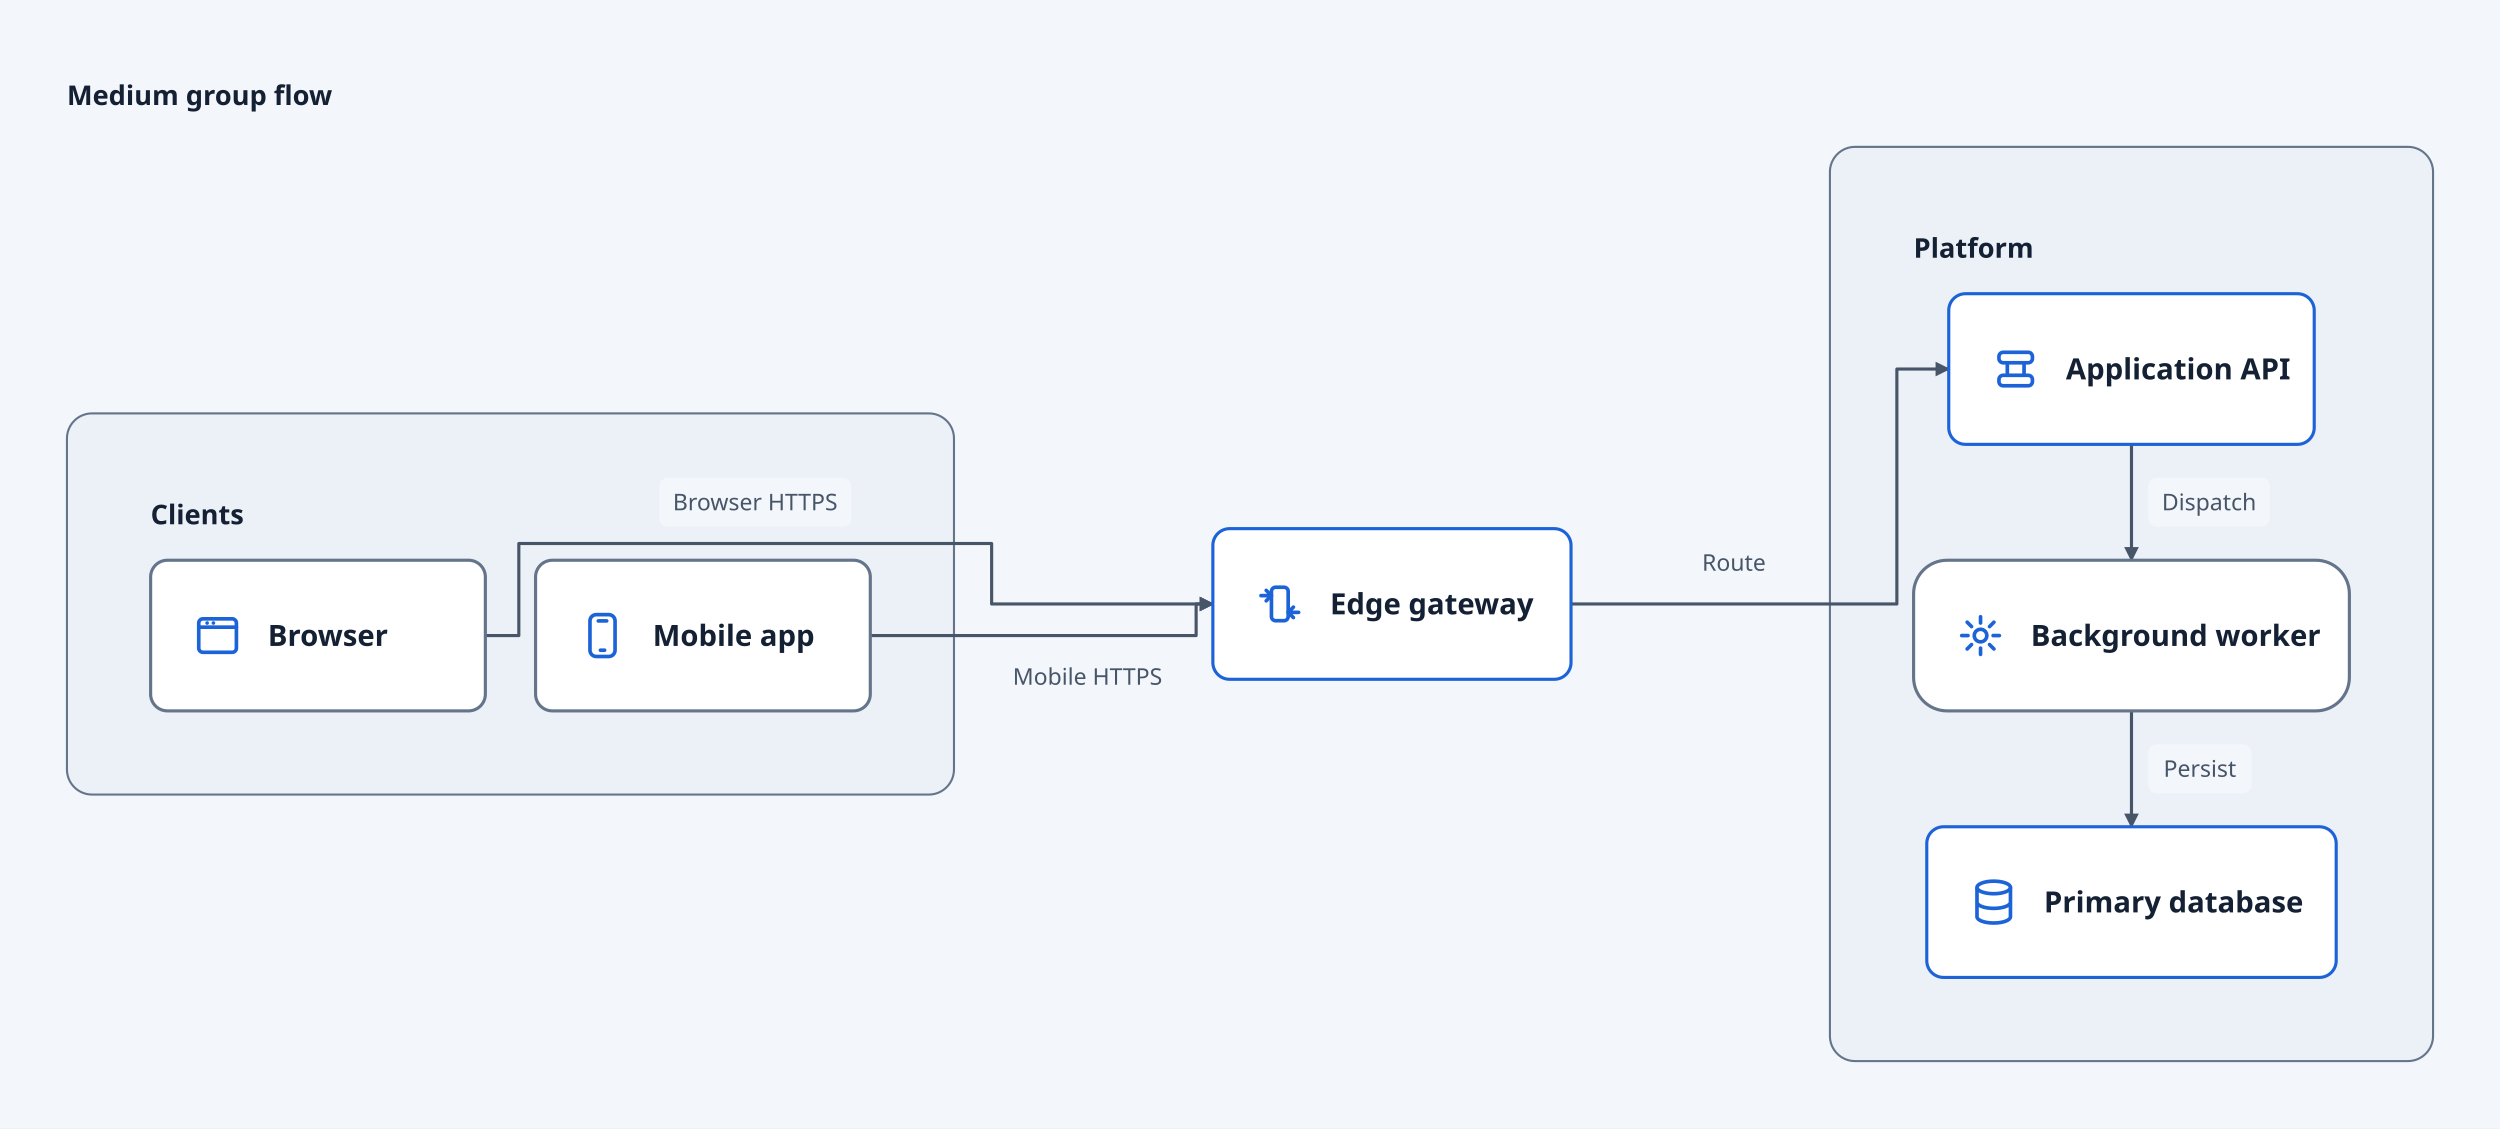
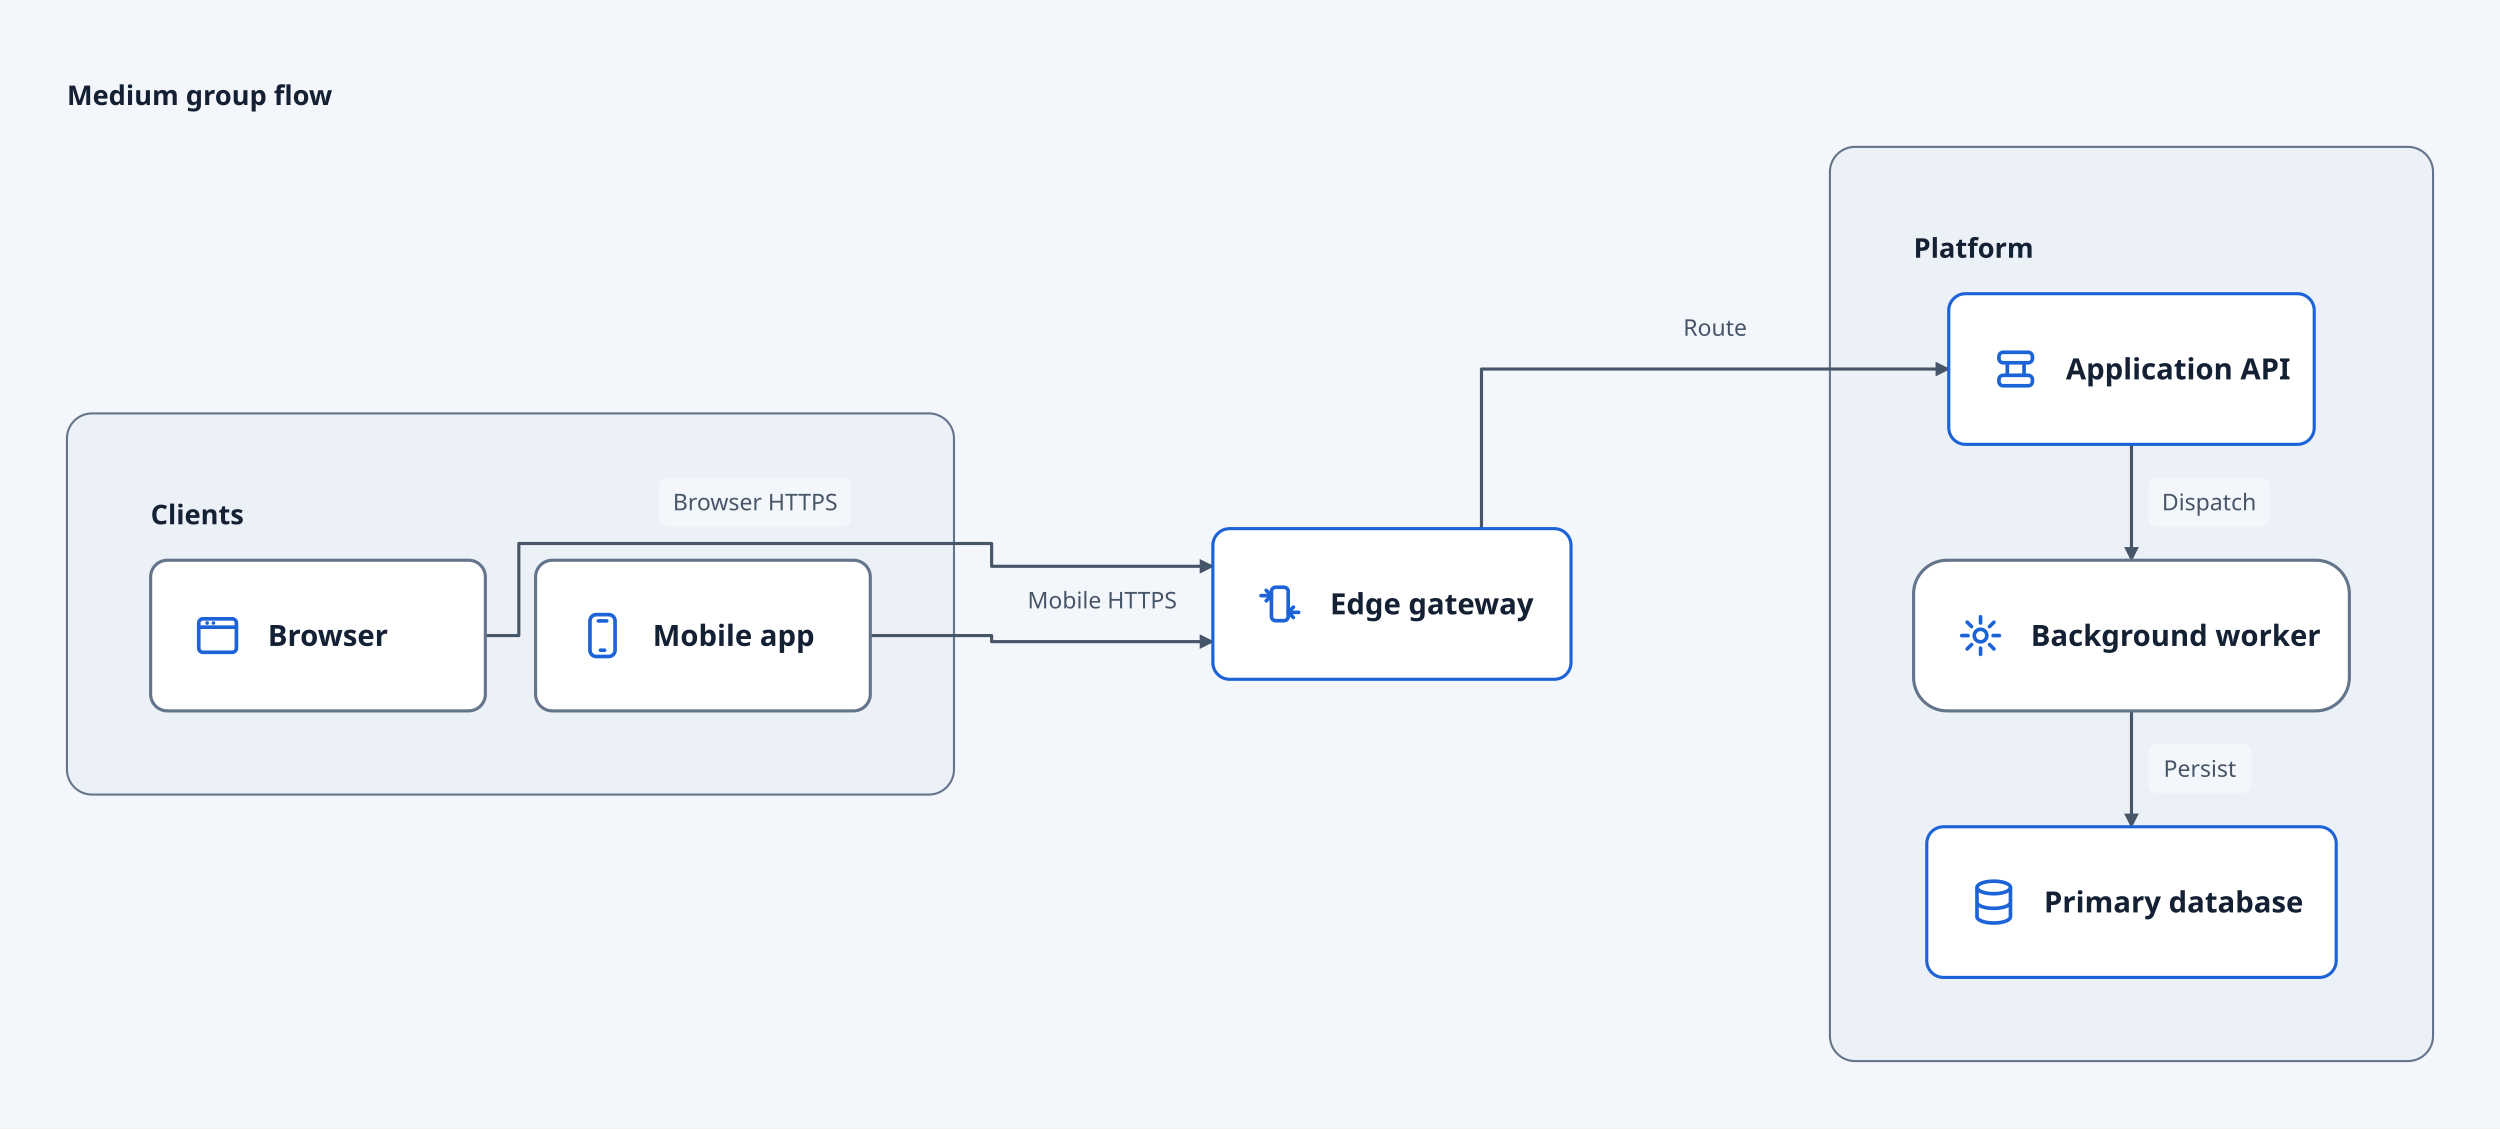
- <svg xmlns="http://www.w3.org/2000/svg" width="1195" height="539.2" viewBox="0 0 1195 539.2" role="img" aria-labelledby="stack-title stack-description" data-engine-version="0.8.0" data-theme-id="default" data-theme-version="0.6.0" data-theme-revision="sha256:4d4e9dcda36bf2a5187a233c0be74c9e9302f41d5021e1fa2a73712837ff55c1">
+ <svg xmlns="http://www.w3.org/2000/svg" width="1195" height="539.2" viewBox="0 0 1195 539.2" role="img" aria-labelledby="stack-title stack-description" data-engine-version="0.9.0" data-theme-id="default" data-theme-version="0.7.0" data-theme-revision="sha256:4a8b94b746c6b120998bfbe701edd722449a28c89c424b0a33f67561756ded5a">
  <rect x="0" y="0" width="1195" height="539.2" fill="#F3F6FA" />
  <defs>
    <marker id="stack-arrow" markerUnits="userSpaceOnUse" markerWidth="7" markerHeight="7" refX="9000" refY="5000" viewBox="0 0 10000 10000" orient="auto-start-reverse">
      <path d="M 0 0 L 10000 5000 L 0 10000 z" fill="#475569" />
    </marker>
  </defs>
  <text x="32" y="50.2" fill="#142033" font-family="system-ui" font-size="13" font-weight="600">Medium group flow</text>
  <g data-stack-layer="groups">
    <g role="group" aria-label="Clients" data-stack-id="clients">
      <rect x="32" y="197.6" width="424" height="182.2" rx="12" fill="#E5EBF3" fill-opacity="0.55" stroke="#64748B" stroke-width="1" />
      <text x="72" y="250.6" fill="#142033" font-family="system-ui" font-size="13" font-weight="600">Clients</text>
    </g>
    <g role="group" aria-label="Platform" data-stack-id="platform">
      <rect x="874.7" y="70.2" width="288.3" height="437" rx="12" fill="#E5EBF3" fill-opacity="0.55" stroke="#64748B" stroke-width="1" />
      <text x="914.7" y="123.2" fill="#142033" font-family="system-ui" font-size="13" font-weight="600">Platform</text>
    </g>
  </g>
  <g data-stack-layer="edges">
    <g role="group" aria-label="Browser flows to Edge gateway: Browser HTTPS" data-edge-kind="request" data-edge-direction="forward">
-       <polyline points="232,303.8 248,303.8 248,259.8 474,259.8 474,288.7 579.75,288.7" fill="none" stroke="#475569" stroke-width="1.5" stroke-linecap="round" stroke-linejoin="round" marker-end="url(#stack-arrow)" />
+       <polyline points="232,303.8 248,303.8 248,259.8 474,259.8 474,270.7 579.75,270.7" fill="none" stroke="#475569" stroke-width="1.5" stroke-linecap="round" stroke-linejoin="round" marker-end="url(#stack-arrow)" />
    </g>
    <g role="group" aria-label="Mobile app flows to Edge gateway: Mobile HTTPS" data-edge-kind="request" data-edge-direction="forward">
-       <polyline points="416,303.8 571.75,303.8 571.75,288.7 579.75,288.7" fill="none" stroke="#475569" stroke-width="1.5" stroke-linecap="round" stroke-linejoin="round" marker-end="url(#stack-arrow)" />
+       <polyline points="416,303.8 474,303.8 474,306.7 579.75,306.7" fill="none" stroke="#475569" stroke-width="1.5" stroke-linecap="round" stroke-linejoin="round" marker-end="url(#stack-arrow)" />
    </g>
    <g role="group" aria-label="Edge gateway flows to Application API: Route" data-edge-kind="request" data-edge-direction="forward">
-       <polyline points="750.95,288.7 906.7,288.7 906.7,176.4 931.5,176.4" fill="none" stroke="#475569" stroke-width="1.5" stroke-linecap="round" stroke-linejoin="round" marker-end="url(#stack-arrow)" />
+       <polyline points="708.15,252.7 708.15,176.4 931.5,176.4" fill="none" stroke="#475569" stroke-width="1.5" stroke-linecap="round" stroke-linejoin="round" marker-end="url(#stack-arrow)" />
    </g>
    <g role="group" aria-label="Application API flows to Background worker: Dispatch" data-edge-kind="event" data-edge-direction="forward">
      <polyline points="1018.85,212.4 1018.85,267.8" fill="none" stroke="#475569" stroke-width="1.5" stroke-linecap="round" stroke-linejoin="round" marker-end="url(#stack-arrow)" />
    </g>
    <g role="group" aria-label="Background worker flows to Primary database: Persist" data-edge-kind="data" data-edge-direction="forward">
      <polyline points="1018.85,339.8 1018.85,395.2" fill="none" stroke="#475569" stroke-width="1.5" stroke-linecap="round" stroke-linejoin="round" marker-end="url(#stack-arrow)" />
    </g>
  </g>
  <g data-stack-layer="nodes">
    <g role="group" aria-label="Browser" data-stack-id="browser" data-node-kind="client">
      <rect x="72" y="267.8" width="160" height="72" rx="8" fill="#FFFFFF" stroke="#64748B" stroke-width="1.5" />
      <svg x="92" y="291.8" width="24" height="24" viewBox="0 0 24 24" color="#1D63D8" aria-hidden="true" focusable="false" data-icon-id="web">
        <rect x="3" y="4" width="18" height="16" rx="2" fill="none" stroke="currentColor" stroke-width="1.75" />
        <path d="M3 8h18M7 6h.01M10 6h.01" fill="none" stroke="currentColor" stroke-width="1.75" stroke-linecap="round" />
      </svg>
      <text x="128" y="303.8" dominant-baseline="middle" fill="#142033" font-family="system-ui" font-size="14" font-weight="600">Browser</text>
    </g>
    <g role="group" aria-label="Mobile app" data-stack-id="mobile" data-node-kind="client">
      <rect x="256" y="267.8" width="160" height="72" rx="8" fill="#FFFFFF" stroke="#64748B" stroke-width="1.5" />
      <svg x="276" y="291.8" width="24" height="24" viewBox="0 0 24 24" color="#1D63D8" aria-hidden="true" focusable="false" data-icon-id="mobile">
        <rect x="6" y="2" width="12" height="20" rx="3" fill="none" stroke="currentColor" stroke-width="1.75" />
        <path d="M10 5h4M11 19h2" fill="none" stroke="currentColor" stroke-width="1.75" stroke-linecap="round" />
      </svg>
      <text x="312" y="303.8" dominant-baseline="middle" fill="#142033" font-family="system-ui" font-size="14" font-weight="600">Mobile app</text>
    </g>
    <g role="group" aria-label="Edge gateway" data-stack-id="gateway" data-node-kind="service">
      <rect x="579.75" y="252.7" width="171.2" height="72" rx="8" fill="#FFFFFF" stroke="#1D63D8" stroke-width="1.5" />
      <svg x="599.75" y="276.7" width="24" height="24" viewBox="0 0 24 24" color="#1D63D8" aria-hidden="true" focusable="false" data-icon-id="gateway">
        <rect x="8" y="4" width="8" height="16" rx="2" fill="none" stroke="currentColor" stroke-width="1.75" />
        <path d="M3 8h5M5.5 5.5 8 8l-2.5 2.5M21 16h-5M18.5 13.5 16 16l2.5 2.5" fill="none" stroke="currentColor" stroke-width="1.75" stroke-linecap="round" stroke-linejoin="round" />
      </svg>
      <text x="635.75" y="288.7" dominant-baseline="middle" fill="#142033" font-family="system-ui" font-size="14" font-weight="600">Edge gateway</text>
    </g>
    <g role="group" aria-label="Application API" data-stack-id="api" data-node-kind="service">
      <rect x="931.5" y="140.4" width="174.7" height="72" rx="8" fill="#FFFFFF" stroke="#1D63D8" stroke-width="1.5" />
      <svg x="951.5" y="164.4" width="24" height="24" viewBox="0 0 24 24" color="#1D63D8" aria-hidden="true" focusable="false" data-icon-id="kind-service">
        <rect x="4" y="4" width="16" height="5" rx="2" fill="none" stroke="currentColor" stroke-width="1.75" />
        <rect x="4" y="15" width="16" height="5" rx="2" fill="none" stroke="currentColor" stroke-width="1.75" />
        <path d="M8 9v6M16 9v6" fill="none" stroke="currentColor" stroke-width="1.75" />
      </svg>
      <text x="987.5" y="176.4" dominant-baseline="middle" fill="#142033" font-family="system-ui" font-size="14" font-weight="600">Application API</text>
    </g>
    <g role="group" aria-label="Background worker" data-stack-id="worker" data-node-kind="worker">
      <rect x="914.7" y="267.8" width="208.3" height="72" rx="16" fill="#FFFFFF" stroke="#64748B" stroke-width="1.5" />
      <svg x="934.7" y="291.8" width="24" height="24" viewBox="0 0 24 24" color="#1D63D8" aria-hidden="true" focusable="false" data-icon-id="kind-worker">
        <circle cx="12" cy="12" r="3" fill="none" stroke="currentColor" stroke-width="1.75" />
        <path d="M12 3v3M12 18v3M3 12h3M18 12h3M5.6 5.6l2.1 2.1M16.3 16.3l2.1 2.1M18.4 5.6l-2.1 2.1M7.7 16.3l-2.1 2.1" fill="none" stroke="currentColor" stroke-width="1.75" stroke-linecap="round" />
      </svg>
      <text x="970.7" y="303.8" dominant-baseline="middle" fill="#142033" font-family="system-ui" font-size="14" font-weight="600">Background worker</text>
    </g>
    <g role="group" aria-label="Primary database" data-stack-id="database" data-node-kind="database">
      <rect x="921" y="395.2" width="195.7" height="72" rx="8" fill="#FFFFFF" stroke="#1D63D8" stroke-width="1.5" />
      <svg x="941" y="419.2" width="24" height="24" viewBox="0 0 24 24" color="#1D63D8" aria-hidden="true" focusable="false" data-icon-id="kind-database">
        <ellipse cx="12" cy="5" rx="8" ry="3" fill="none" stroke="currentColor" stroke-width="1.75" />
        <path d="M4 5v7c0 1.7 3.6 3 8 3s8-1.3 8-3V5M4 12v7c0 1.7 3.6 3 8 3s8-1.3 8-3v-7" fill="none" stroke="currentColor" stroke-width="1.75" />
      </svg>
      <text x="977" y="431.2" dominant-baseline="middle" fill="#142033" font-family="system-ui" font-size="14" font-weight="600">Primary database</text>
    </g>
  </g>
  <g data-stack-layer="edge-labels" aria-hidden="true">
    <g data-edge-label="Browser HTTPS">
      <rect x="315.125" y="228.4" width="91.75" height="23.4" rx="4" fill="#F3F6FA" />
      <text x="361" y="240.1" text-anchor="middle" dominant-baseline="middle" fill="#475569" font-family="system-ui" font-size="11">Browser HTTPS</text>
    </g>
    <g data-edge-label="Mobile HTTPS">
-       <rect x="478.633" y="311.8" width="82.4" height="23.4" rx="4" fill="#F3F6FA" />
-       <text x="519.833" y="323.5" text-anchor="middle" dominant-baseline="middle" fill="#475569" font-family="system-ui" font-size="11">Mobile HTTPS</text>
+       <rect x="485.675" y="275.3" width="82.4" height="23.4" rx="4" fill="#F3F6FA" />
+       <text x="526.875" y="287" text-anchor="middle" dominant-baseline="middle" fill="#475569" font-family="system-ui" font-size="11">Mobile HTTPS</text>
    </g>
    <g data-edge-label="Route">
-       <rect x="807.7" y="257.3" width="42.25" height="23.4" rx="4" fill="#F3F6FA" />
-       <text x="828.825" y="269" text-anchor="middle" dominant-baseline="middle" fill="#475569" font-family="system-ui" font-size="11">Route</text>
+       <rect x="798.7" y="145" width="42.25" height="23.4" rx="4" fill="#F3F6FA" />
+       <text x="819.825" y="156.7" text-anchor="middle" dominant-baseline="middle" fill="#475569" font-family="system-ui" font-size="11">Route</text>
    </g>
    <g data-edge-label="Dispatch">
      <rect x="1026.85" y="228.4" width="58.2" height="23.4" rx="4" fill="#F3F6FA" />
      <text x="1055.95" y="240.1" text-anchor="middle" dominant-baseline="middle" fill="#475569" font-family="system-ui" font-size="11">Dispatch</text>
    </g>
    <g data-edge-label="Persist">
      <rect x="1026.85" y="355.8" width="49.4" height="23.4" rx="4" fill="#F3F6FA" />
      <text x="1051.55" y="367.5" text-anchor="middle" dominant-baseline="middle" fill="#475569" font-family="system-ui" font-size="11">Persist</text>
    </g>
  </g>
</svg>
